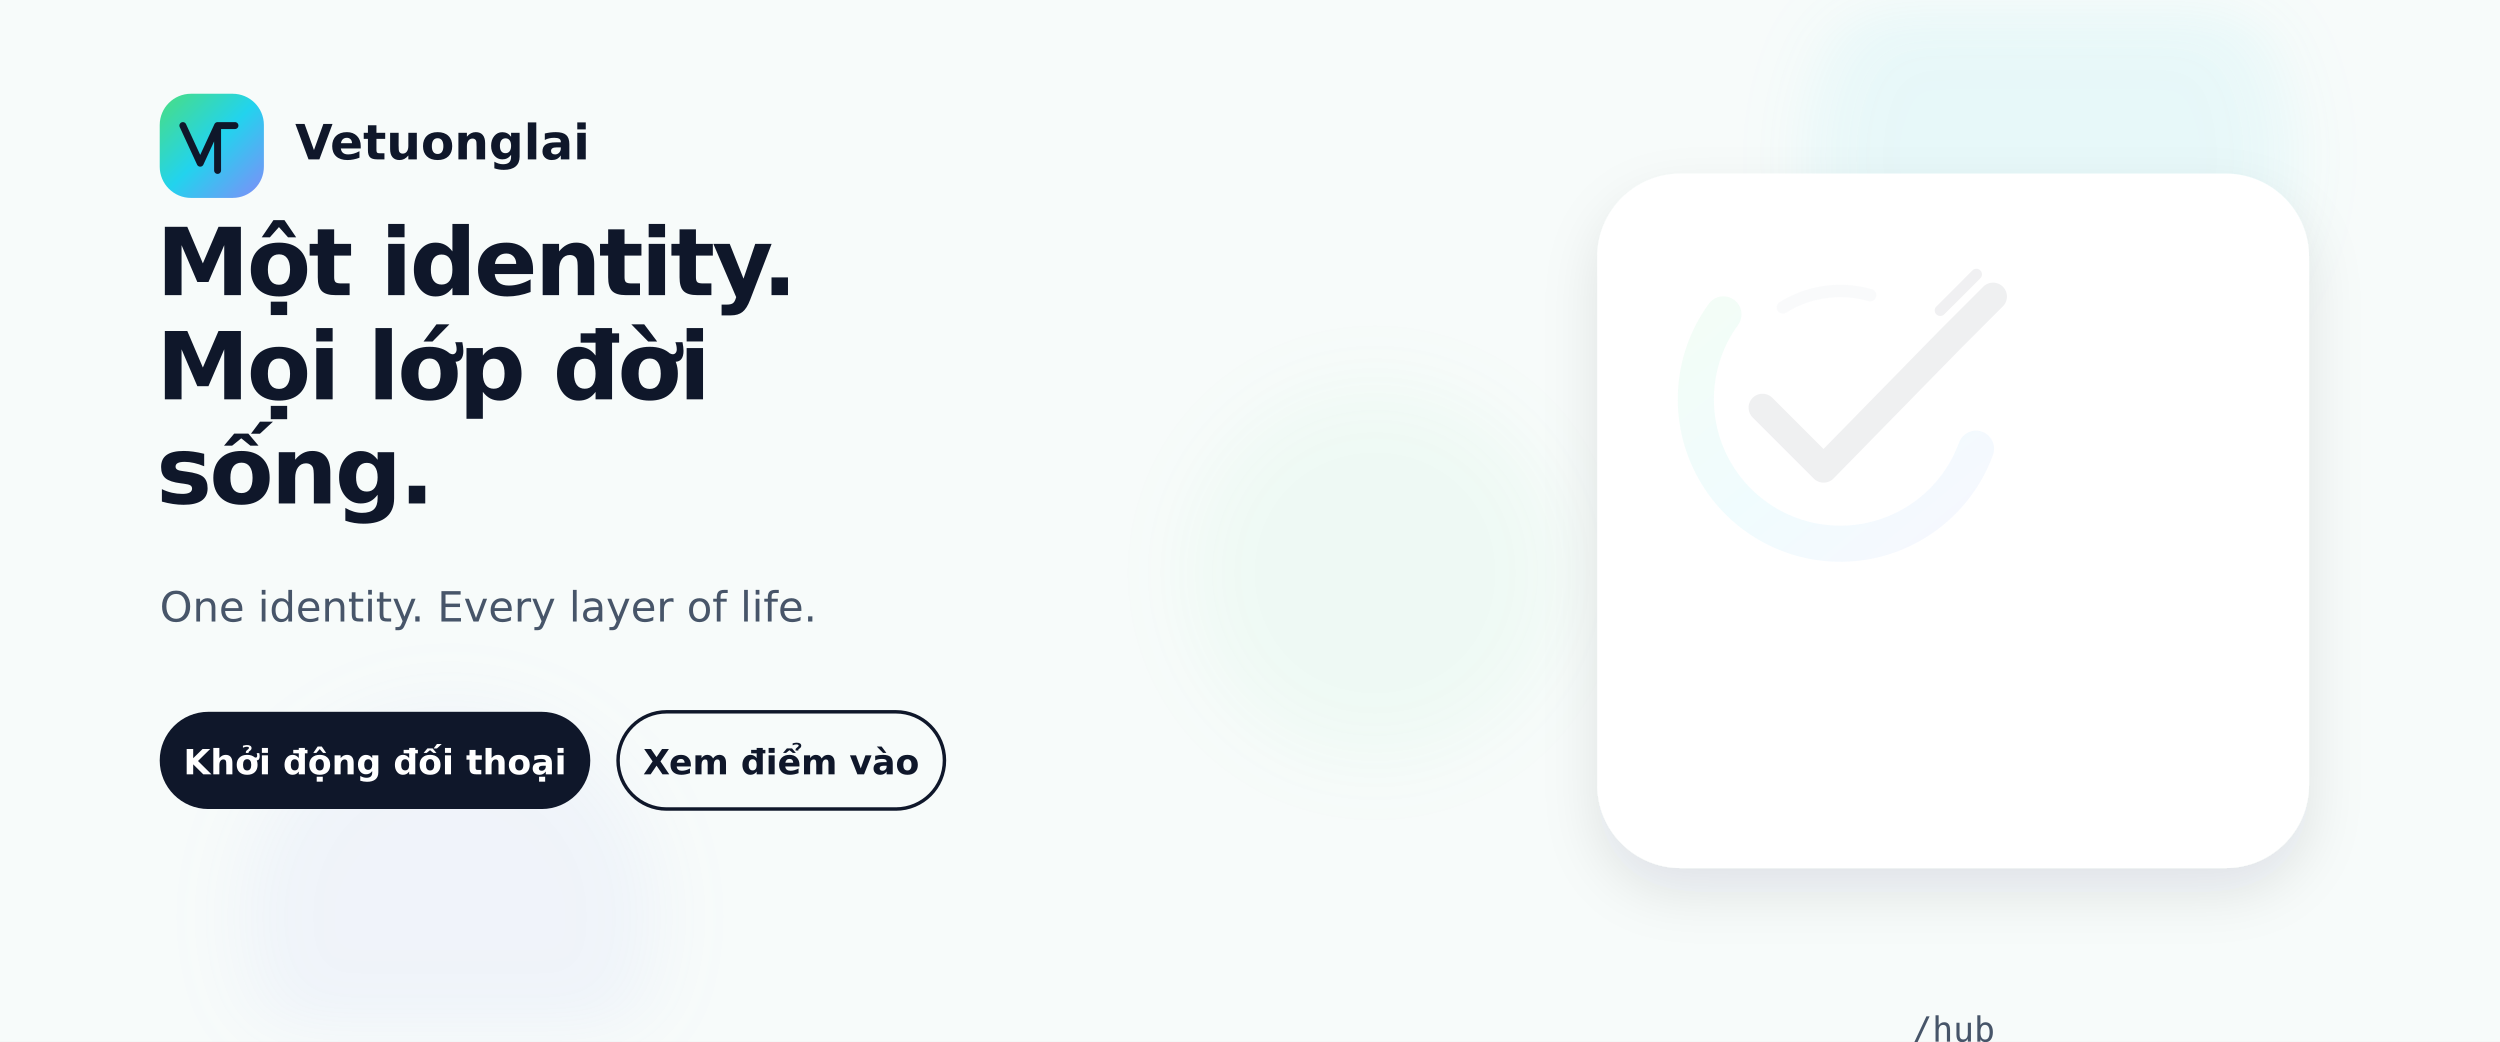
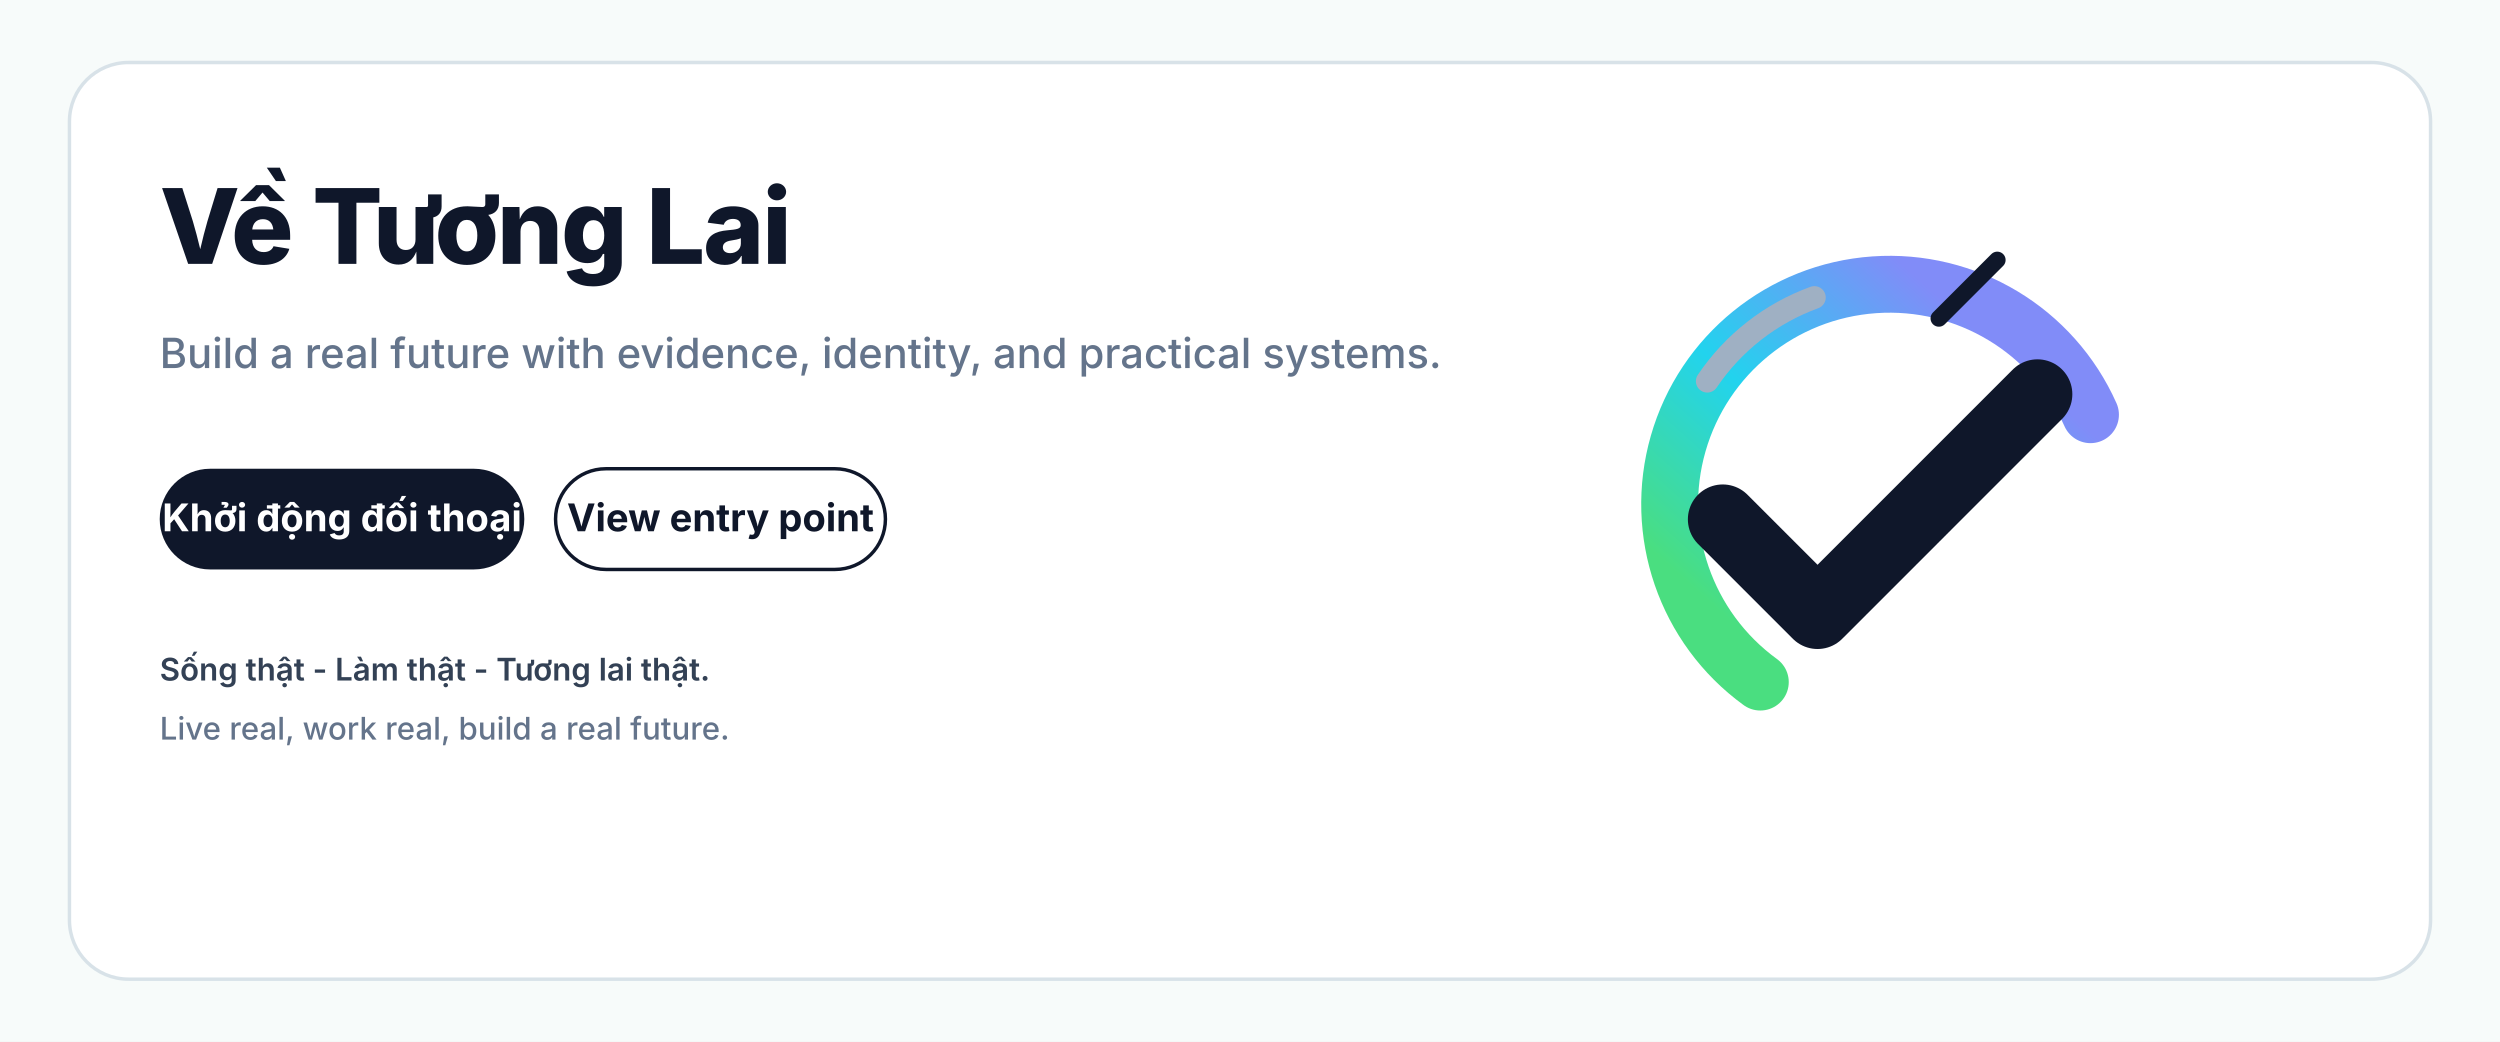
<svg xmlns="http://www.w3.org/2000/svg" width="1440" height="600" viewBox="0 0 1440 600">
-   <defs>
-     <linearGradient id="grad" x1="0%" y1="0%" x2="100%" y2="100%">
-       <stop offset="0%" stop-color="#4ADE80" />
-       <stop offset="50%" stop-color="#22D3EE" />
-       <stop offset="100%" stop-color="#818CF8" />
-     </linearGradient>
-     <linearGradient id="pastel" x1="0%" y1="0%" x2="100%" y2="100%">
-       <stop offset="0%" stop-color="#86EFAC" />
-       <stop offset="50%" stop-color="#67E8F9" />
-       <stop offset="100%" stop-color="#A5B4FC" />
-     </linearGradient>
-     <filter id="shadow" x="-20%" y="-20%" width="140%" height="140%">
-       <feDropShadow dx="0" dy="14" stdDeviation="16" flood-color="#0F172A" flood-opacity="0.10" />
-     </filter>
-     <filter id="soft" x="-20%" y="-20%" width="140%" height="140%">
-       <feGaussianBlur stdDeviation="22" />
-     </filter>
-   </defs>
  <rect width="100%" height="100%" fill="#F7FBFA" />
-   <circle cx="1180.8" cy="90.0" r="138.0" fill="#22D3EE" opacity="0.08" filter="url(#soft)" />
-   <circle cx="259.2" cy="528.0" r="120.0" fill="#818CF8" opacity="0.07" filter="url(#soft)" />
-   <circle cx="792.0" cy="330.0" r="108.0" fill="#4ADE80" opacity="0.05" filter="url(#soft)" />
-   <g transform="translate(92 54)">
-     <rect x="0" y="0" width="60" height="60" rx="18" fill="url(#grad)" />
-     <path d="M 13.33 18.33 L 23.33 40.00 L 33.33 18.33 L 43.33 18.33 M 33.33 18.33 L 33.33 44.17" fill="none" stroke="#0F172A" stroke-width="4.00" stroke-linecap="round" stroke-linejoin="round" />
-   </g>
-   <text x="170" y="91.8" font-family="DejaVu Sans, Inter, Arial, sans-serif" font-size="28" font-weight="800" fill="#0F172A">Vetuonglai</text>
-   <g opacity="0.05">
-     <g transform="translate(960 118) scale(1.18)">
-       <path d="M 55.86 78.87 A 104.00 104.00 0 1 0 237.73 175.57" fill="none" stroke="url(#grad)" stroke-width="26" stroke-linecap="round" />
-       <path d="M 98.67 73.85 A 78.00 78.00 0 0 1 161.50 65.02" fill="none" stroke="#94A3B8" stroke-width="9" stroke-linecap="round" opacity="0.75" />
-       <path d="M 84 146 L 128 190 L 220 96 L 250 66" fill="none" stroke="#0F172A" stroke-width="20" stroke-linecap="round" stroke-linejoin="round" />
-       <path d="M 212 76 L 238 50" fill="none" stroke="#0F172A" stroke-width="8" stroke-linecap="round" opacity="0.95" />
+   <rect x="40" y="36" width="1360" height="528" rx="34" fill="#FFFFFF" stroke="#D8E2E8" stroke-width="2" />
+   <text x="92" y="152" font-family="Inter, Noto Sans, sans-serif" font-size="60" font-weight="800" letter-spacing="-1.2" fill="#0F172A">Về Tương Lai</text>
+   <text x="92" y="212" font-family="Inter, Noto Sans, sans-serif" font-size="24" font-weight="500" fill="#64748B">Build a real future with evidence, identity, and practical systems.</text>
+   <rect x="92" y="270" width="210" height="58" rx="29" fill="#0F172A" />
+   <text x="197" y="306" text-anchor="middle" font-family="Inter, Noto Sans, sans-serif" font-size="22" font-weight="700" fill="#FFFFFF">Khởi động đối thoại</text>
+   <rect x="320" y="270" width="190" height="58" rx="29" fill="#FFFFFF" stroke="#0F172A" stroke-width="2" />
+   <text x="415" y="306" text-anchor="middle" font-family="Inter, Noto Sans, sans-serif" font-size="22" font-weight="700" fill="#0F172A">View entry point</text>
+   <text x="92" y="392" font-family="Inter, Noto Sans, sans-serif" font-size="18" font-weight="600" fill="#334155">Sống thật - Làm thật - Tương lai thật.</text>
+   <text x="92" y="426" font-family="Inter, Noto Sans, sans-serif" font-size="18" font-weight="500" fill="#64748B">Live real, work real, build a real future.</text>
+   <g transform="translate(870,72) scale(0.84)">
+     <defs>
+       <linearGradient id="g" x1="18%" y1="88%" x2="82%" y2="20%">
+         <stop offset="0%" stop-color="#4ADE80" />
+         <stop offset="48%" stop-color="#22D3EE" />
+         <stop offset="100%" stop-color="#818CF8" />
+       </linearGradient>
+     </defs>
+     <g fill="none">
+       <path d="M 171.36 382.00 A 150.80 150.80 0 1 1 397.76 198.66" stroke="url(#g)" stroke-width="39.00" stroke-linecap="round" />
+       <path d="M 134.98 175.67 A 150.80 150.80 0 0 1 208.42 118.29" stroke="#9FB0C3" stroke-width="15.60" stroke-linecap="round" />
+       <polyline points="145.60,270.40 210.60,335.40 361.40,184.60" stroke="#0F172A" stroke-width="47.84" stroke-linecap="round" stroke-linejoin="round" />
+       <line x1="293.80" y1="132.60" x2="333.84" y2="92.56" stroke="#0F172A" stroke-width="11.44" stroke-linecap="round" />
    </g>
  </g>
-   <text x="90" y="170" font-family="DejaVu Sans, Inter, Arial, sans-serif" font-size="54" font-weight="800" fill="#0F172A" letter-spacing="-1.6">Một identity.</text>
-   <text x="90" y="230" font-family="DejaVu Sans, Inter, Arial, sans-serif" font-size="54" font-weight="800" fill="#0F172A" letter-spacing="-1.6">Mọi lớp đời</text>
-   <text x="90" y="290" font-family="DejaVu Sans, Inter, Arial, sans-serif" font-size="54" font-weight="800" fill="#0F172A" letter-spacing="-1.6">sống.</text>
-   <text x="92" y="358" font-family="DejaVu Sans, Inter, Arial, sans-serif" font-size="24" fill="#475569">One identity. Every layer of life.</text>
-   <rect x="92" y="410" width="248" height="56" rx="28" fill="#0F172A" />
-   <text x="216" y="446" text-anchor="middle" font-family="DejaVu Sans, Inter, Arial, sans-serif" font-size="20" font-weight="700" fill="#FFFFFF">Khởi động đối thoại</text>
-   <rect x="356" y="410" width="188" height="56" rx="28" fill="none" stroke="#0F172A" stroke-width="2" />
-   <text x="450" y="446" text-anchor="middle" font-family="DejaVu Sans, Inter, Arial, sans-serif" font-size="20" font-weight="700" fill="#0F172A">Xem điểm vào</text>
-   <g transform="translate(920 100)">
-     <rect x="0" y="0" width="410" height="400" rx="48" fill="#FFFFFF" filter="url(#shadow)" />
-     <g opacity="0.07">
-       <g transform="translate(28 18) scale(0.8)">
-         <path d="M 55.86 78.87 A 104.00 104.00 0 1 0 237.73 175.57" fill="none" stroke="url(#grad)" stroke-width="26" stroke-linecap="round" />
-         <path d="M 98.67 73.85 A 78.00 78.00 0 0 1 161.50 65.02" fill="none" stroke="#94A3B8" stroke-width="9" stroke-linecap="round" opacity="0.75" />
-         <path d="M 84 146 L 128 190 L 220 96 L 250 66" fill="none" stroke="#0F172A" stroke-width="20" stroke-linecap="round" stroke-linejoin="round" />
-         <path d="M 212 76 L 238 50" fill="none" stroke="#0F172A" stroke-width="8" stroke-linecap="round" opacity="0.95" />
-       </g>
-     </g>
-     <circle cx="1160" cy="290" r="118" fill="none" stroke="#0F172A" stroke-width="8" opacity="0.14" />
-     <circle cx="1278.0" cy="290.0" r="10" fill="#0F172A" opacity="0.7" />
-     <circle cx="1266.3" cy="341.2" r="10" fill="#0F172A" opacity="0.7" />
-     <circle cx="1233.6" cy="382.3" r="10" fill="#0F172A" opacity="0.7" />
-     <circle cx="1186.3" cy="405.0" r="10" fill="#0F172A" opacity="0.7" />
-     <circle cx="1133.7" cy="405.0" r="10" fill="#0F172A" opacity="0.7" />
-     <circle cx="1086.4" cy="382.3" r="10" fill="#0F172A" opacity="0.7" />
-     <circle cx="1053.7" cy="341.2" r="10" fill="#0F172A" opacity="0.7" />
-     <circle cx="1042.0" cy="290.0" r="10" fill="#0F172A" opacity="0.7" />
-     <circle cx="1053.7" cy="238.8" r="10" fill="#0F172A" opacity="0.7" />
-     <circle cx="1086.4" cy="197.7" r="10" fill="#0F172A" opacity="0.7" />
-     <circle cx="1133.7" cy="175.0" r="10" fill="#0F172A" opacity="0.7" />
-     <circle cx="1186.3" cy="175.0" r="10" fill="#0F172A" opacity="0.7" />
-     <circle cx="1233.6" cy="197.7" r="10" fill="#0F172A" opacity="0.7" />
-     <circle cx="1266.3" cy="238.8" r="10" fill="#0F172A" opacity="0.7" />
-     <text x="205" y="500" text-anchor="middle" font-family="DejaVu Sans Mono, monospace" font-size="20" fill="#475569">/hub</text>
-   </g>
</svg>
